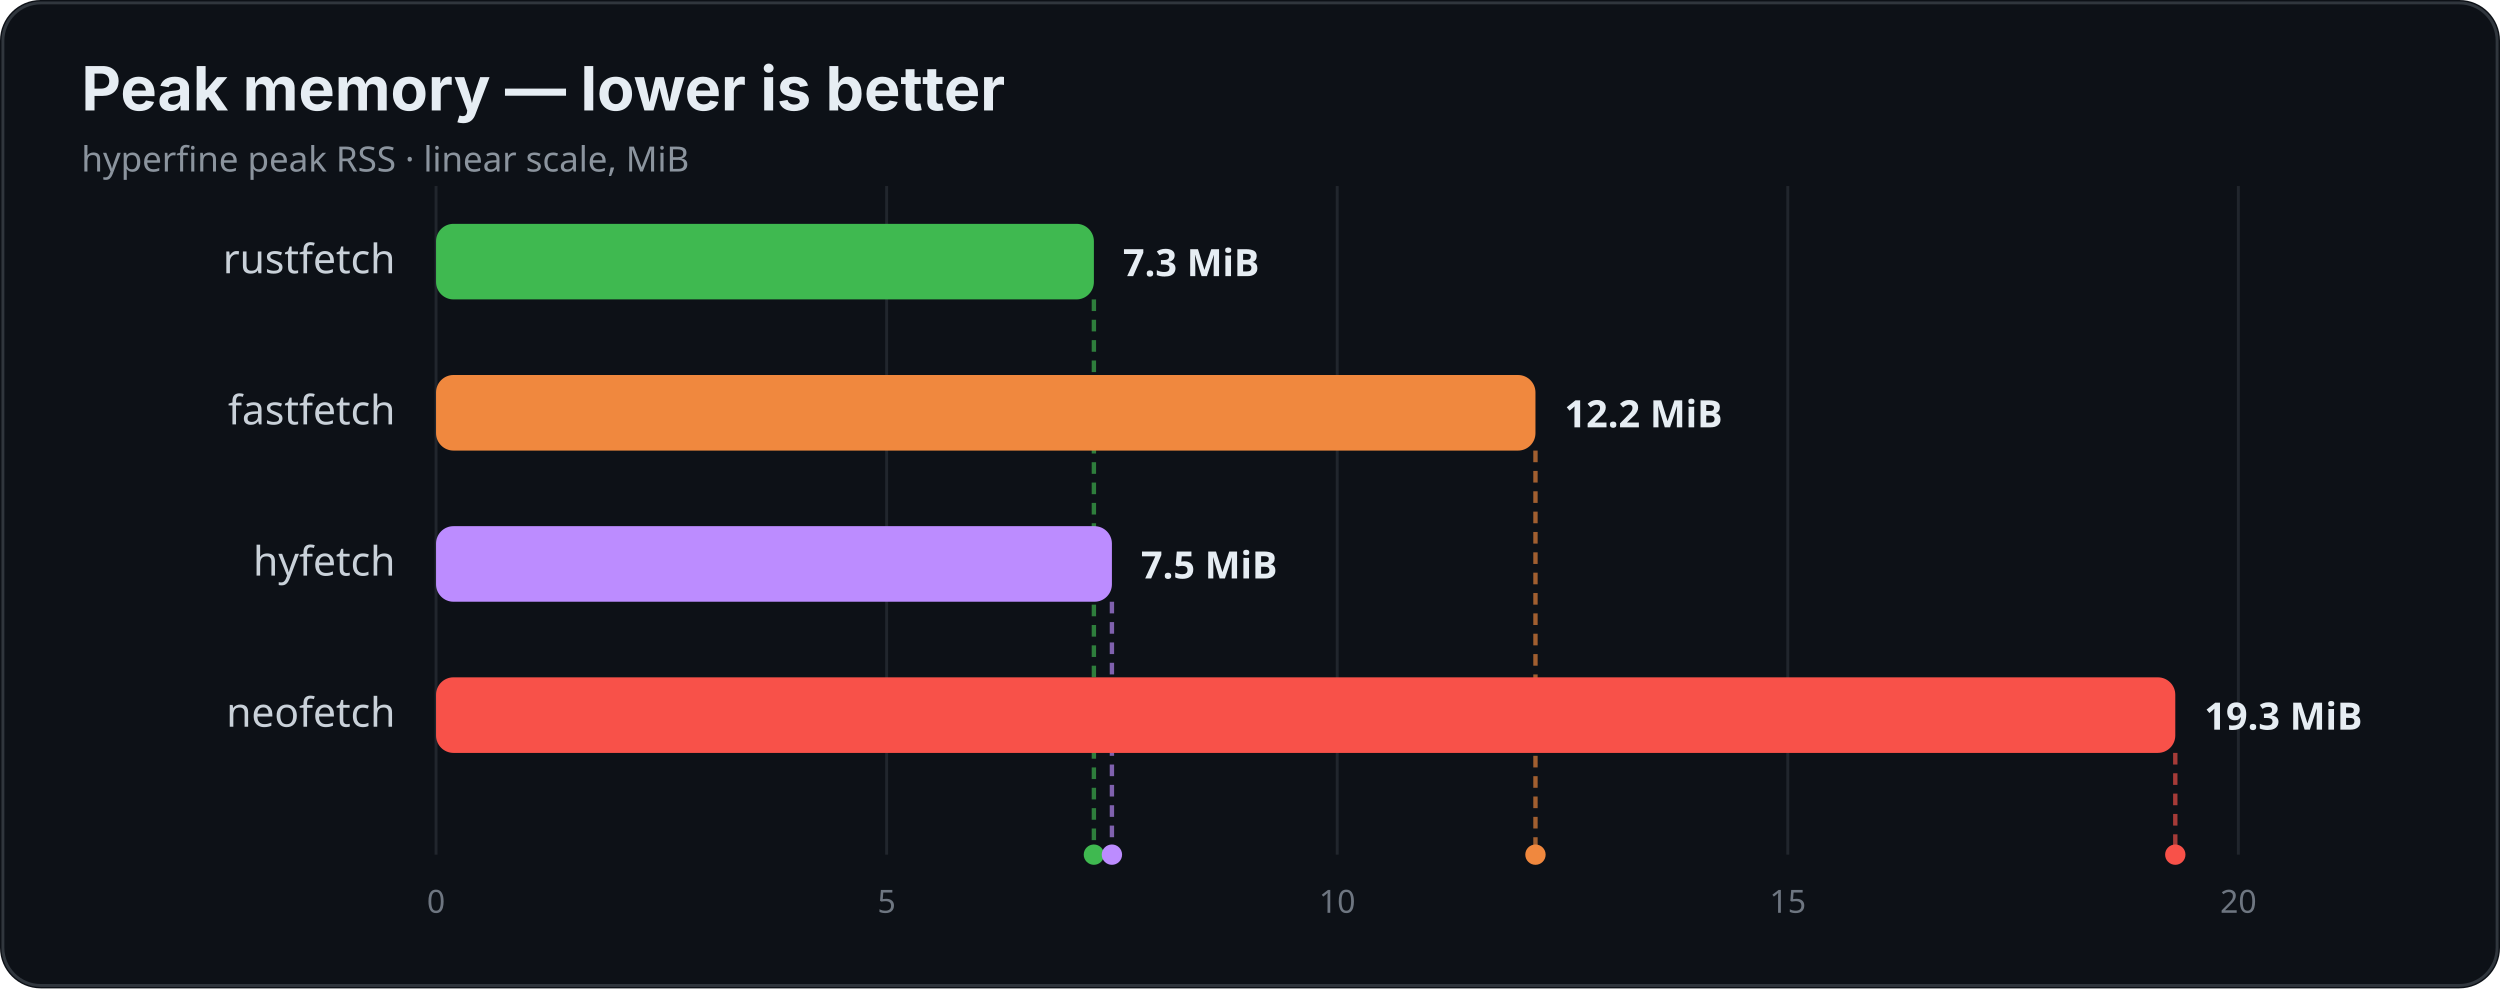
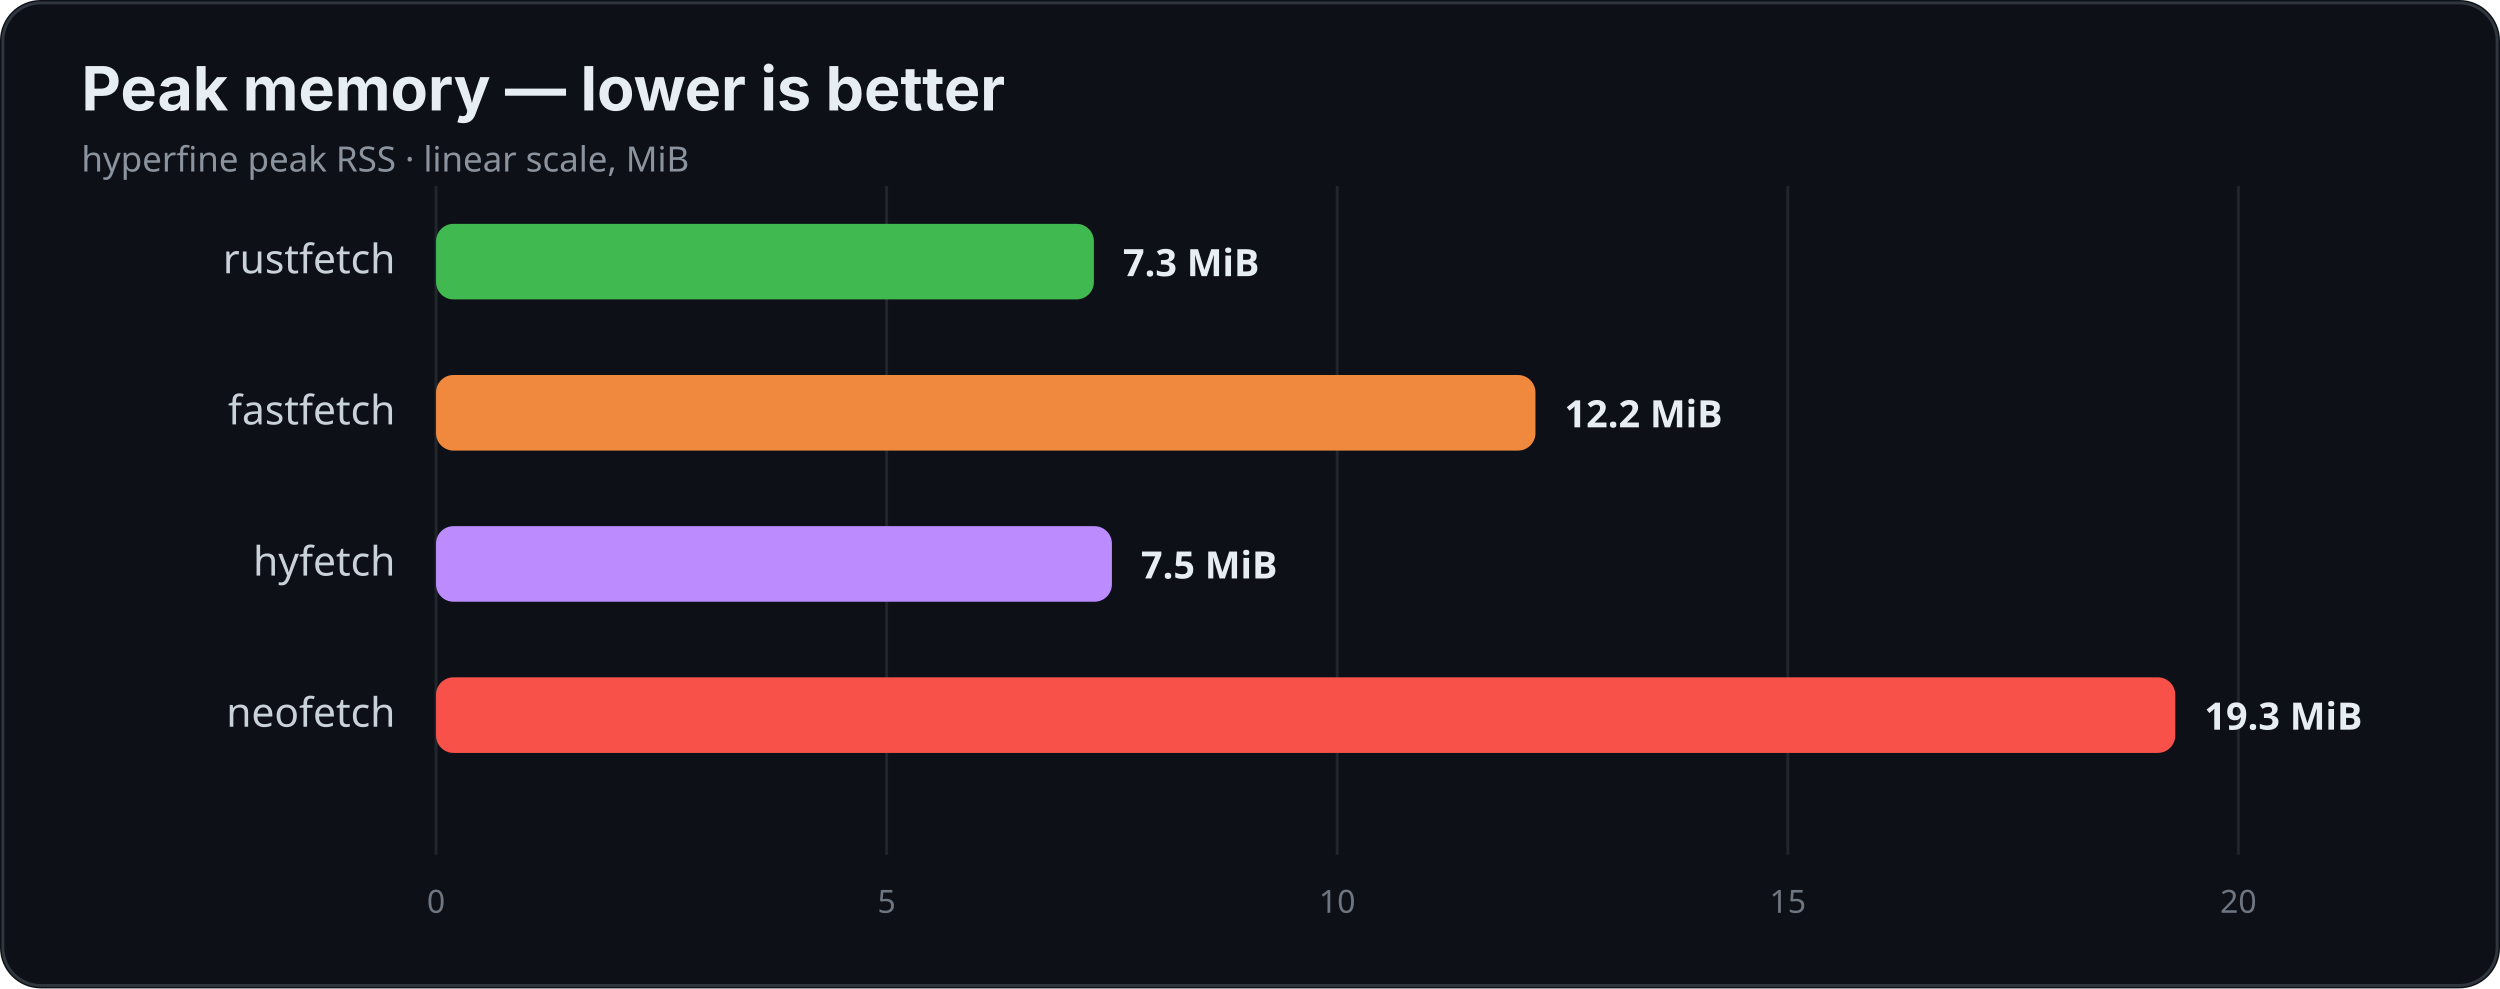
<svg xmlns="http://www.w3.org/2000/svg" width="860" height="340" viewBox="0 0 860 340" role="img" aria-label="Peak memory — lower is better">
  <rect width="860" height="340" rx="14" fill="#0d1117" />
  <rect x="1" y="1" width="858" height="338" rx="13" fill="none" stroke="#30363d" />
  <text x="28" y="38" fill="#e6edf3" font-family="system-ui,-apple-system,Segoe UI,sans-serif" font-size="21" font-weight="700">Peak memory — lower is better</text>
  <text x="28" y="59" fill="#8b949e" font-family="system-ui,sans-serif" font-size="12">hyperfine peak RSS · linear scale, MiB</text>
  <line x1="150.0" y1="64" x2="150.0" y2="294" stroke="#21262d" stroke-width="1" />
  <text x="150.0" y="314" fill="#6e7681" font-family="system-ui,sans-serif" font-size="11" text-anchor="middle">0</text>
  <line x1="305.0" y1="64" x2="305.0" y2="294" stroke="#21262d" stroke-width="1" />
  <text x="305.0" y="314" fill="#6e7681" font-family="system-ui,sans-serif" font-size="11" text-anchor="middle">5</text>
  <line x1="460.0" y1="64" x2="460.0" y2="294" stroke="#21262d" stroke-width="1" />
  <text x="460.0" y="314" fill="#6e7681" font-family="system-ui,sans-serif" font-size="11" text-anchor="middle">10</text>
  <line x1="615.0" y1="64" x2="615.0" y2="294" stroke="#21262d" stroke-width="1" />
  <text x="615.0" y="314" fill="#6e7681" font-family="system-ui,sans-serif" font-size="11" text-anchor="middle">15</text>
  <line x1="770.0" y1="64" x2="770.0" y2="294" stroke="#21262d" stroke-width="1" />
  <text x="770.0" y="314" fill="#6e7681" font-family="system-ui,sans-serif" font-size="11" text-anchor="middle">20</text>
  <text x="136" y="94" fill="#c9d1d9" font-family="system-ui,sans-serif" font-size="14" text-anchor="end">rustfetch</text>
-   <line x1="376.3" y1="103" x2="376.3" y2="294" stroke="#3fb950" stroke-width="1.5" stroke-dasharray="4 3" opacity="0.65" />
-   <circle cx="376.3" cy="294" r="3.5" fill="#3fb950" />
  <rect x="150" y="77" width="226.3" height="26" rx="6" fill="#3fb950" />
  <text x="386.3" y="95" fill="#e6edf3" font-family="system-ui,sans-serif" font-size="13" font-weight="600" text-anchor="start">7.3 MiB</text>
  <text x="136" y="146" fill="#c9d1d9" font-family="system-ui,sans-serif" font-size="14" text-anchor="end">fastfetch</text>
-   <line x1="528.2" y1="155" x2="528.2" y2="294" stroke="#f0883e" stroke-width="1.5" stroke-dasharray="4 3" opacity="0.65" />
-   <circle cx="528.2" cy="294" r="3.5" fill="#f0883e" />
  <rect x="150" y="129" width="378.2" height="26" rx="6" fill="#f0883e" />
  <text x="538.2" y="147" fill="#e6edf3" font-family="system-ui,sans-serif" font-size="13" font-weight="600" text-anchor="start">12.2 MiB</text>
  <text x="136" y="198" fill="#c9d1d9" font-family="system-ui,sans-serif" font-size="14" text-anchor="end">hyfetch</text>
-   <line x1="382.5" y1="207" x2="382.5" y2="294" stroke="#bc8cff" stroke-width="1.5" stroke-dasharray="4 3" opacity="0.65" />
-   <circle cx="382.5" cy="294" r="3.5" fill="#bc8cff" />
  <rect x="150" y="181" width="232.5" height="26" rx="6" fill="#bc8cff" />
  <text x="392.5" y="199" fill="#e6edf3" font-family="system-ui,sans-serif" font-size="13" font-weight="600" text-anchor="start">7.5 MiB</text>
  <text x="136" y="250" fill="#c9d1d9" font-family="system-ui,sans-serif" font-size="14" text-anchor="end">neofetch</text>
-   <line x1="748.3" y1="259" x2="748.3" y2="294" stroke="#f85149" stroke-width="1.5" stroke-dasharray="4 3" opacity="0.65" />
-   <circle cx="748.3" cy="294" r="3.5" fill="#f85149" />
  <rect x="150" y="233" width="598.3" height="26" rx="6" fill="#f85149" />
  <text x="758.3" y="251" fill="#e6edf3" font-family="system-ui,sans-serif" font-size="13" font-weight="600" text-anchor="start">19.3 MiB</text>
</svg>
